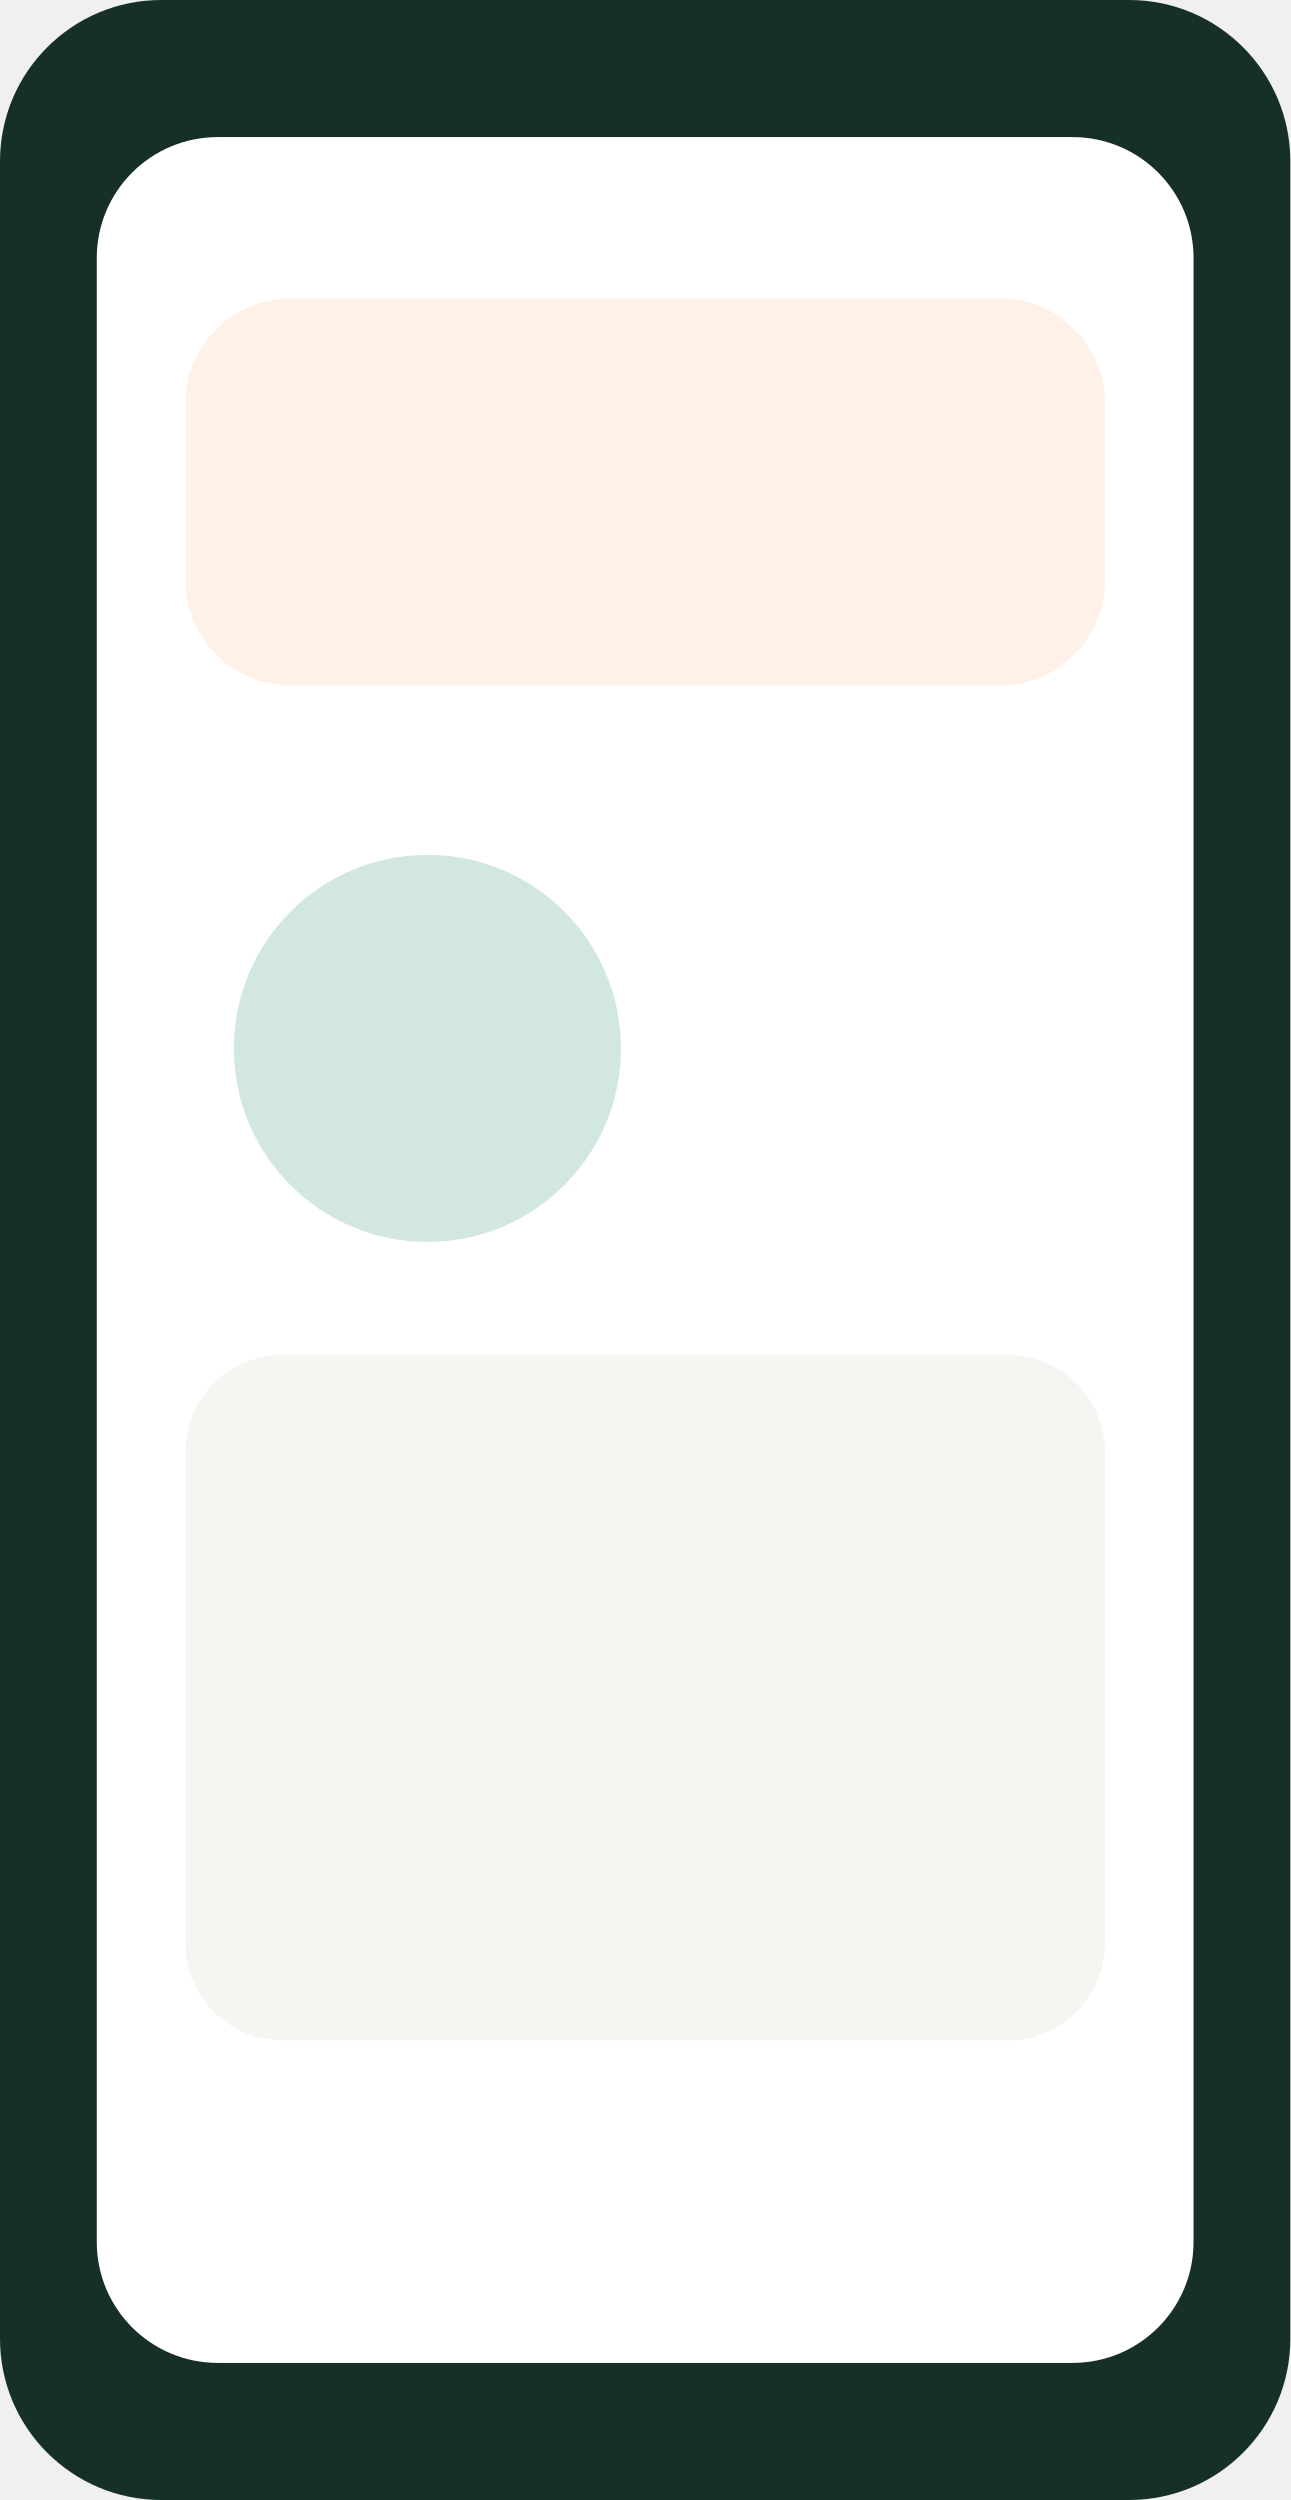
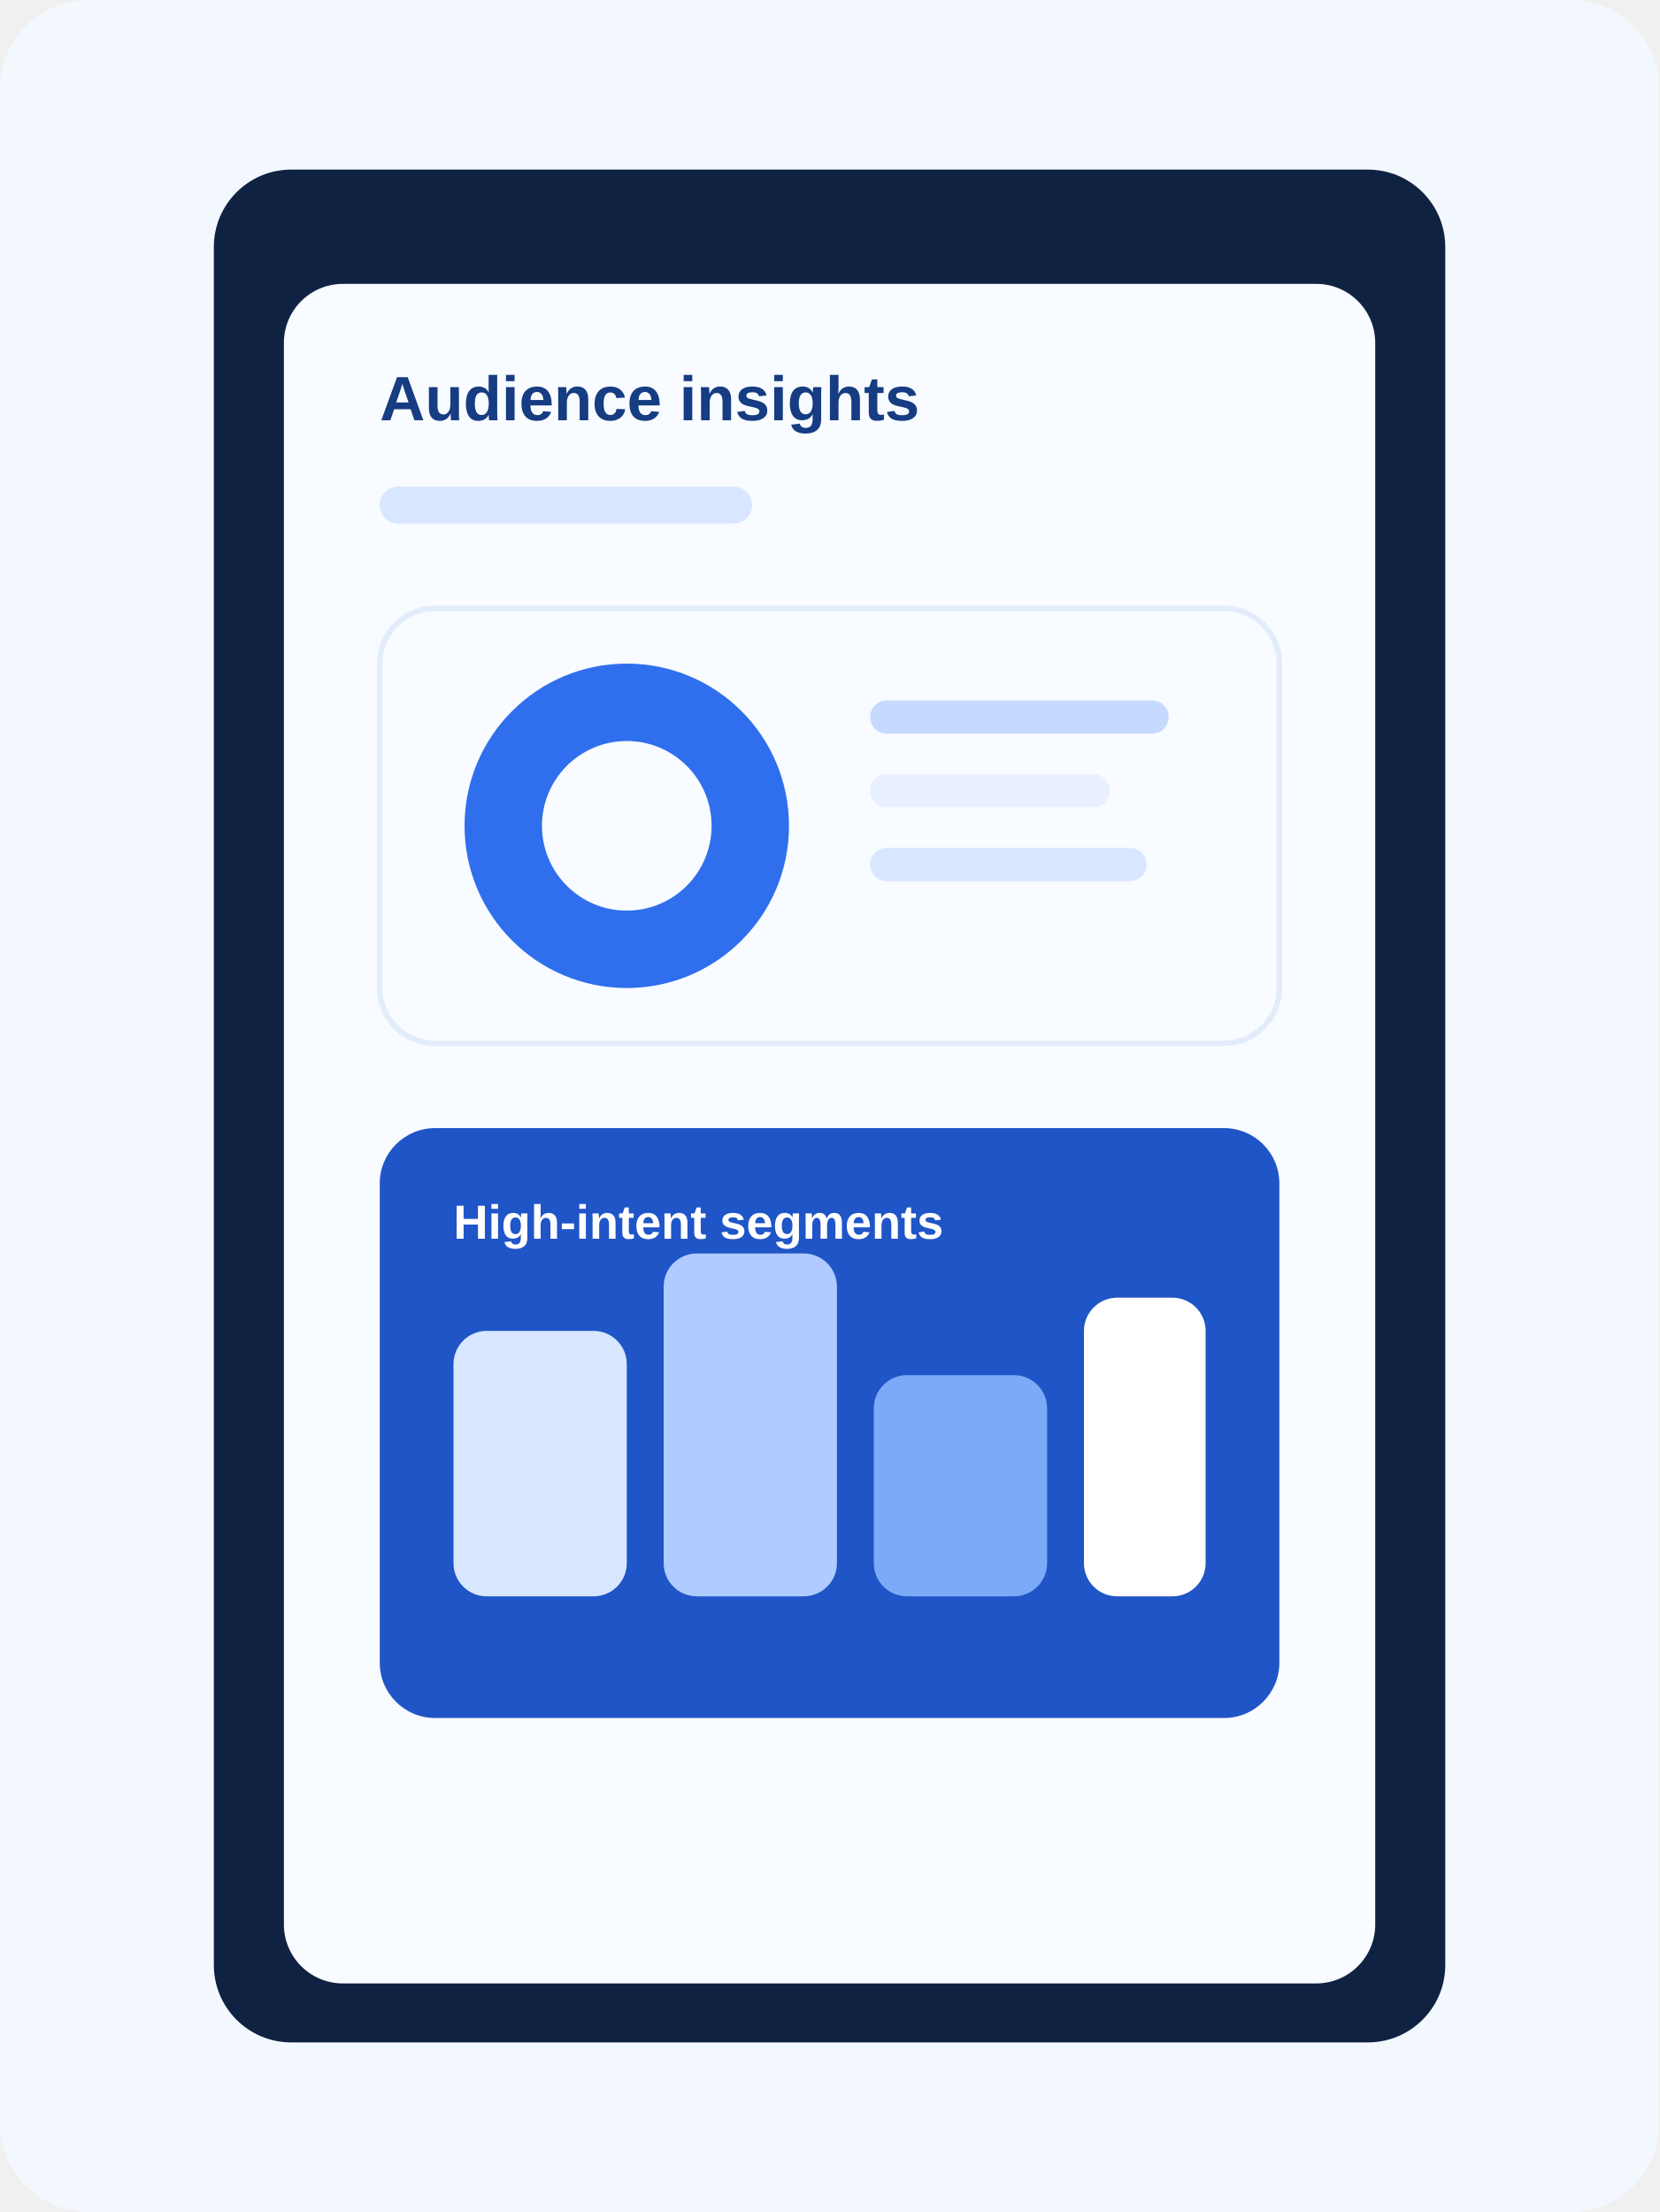
- <svg xmlns="http://www.w3.org/2000/svg" width="320" height="620" viewBox="0 0 320 620" fill="none">
-   <rect width="320" height="620" rx="40" fill="#163027" />
-   <rect x="24" y="34" width="272" height="552" rx="30" fill="#fff" />
-   <rect x="46" y="74" width="228" height="96" rx="26" fill="#FFF0E8" />
-   <circle cx="106" cy="260" r="48" fill="#1F8F63" fill-opacity=".2" />
-   <rect x="46" y="336" width="228" height="170" rx="24" fill="#F4F7F1" />
+ <svg xmlns="http://www.w3.org/2000/svg" width="900" height="1200" viewBox="0 0 900 1200" fill="none">
+   <rect width="900" height="1200" rx="48" fill="#F3F8FF" />
+   <rect x="116" y="92" width="668" height="1016" rx="42" fill="#102242" />
+   <rect x="154" y="154" width="592" height="922" rx="32" fill="#F8FBFF" />
+   <text x="206" y="228" fill="#163C82" font-family="Arial, sans-serif" font-size="34" font-weight="700">Audience insights</text>
+   <rect x="206" y="264" width="202" height="20" rx="10" fill="#D8E6FF" />
+   <rect x="206" y="330" width="488" height="236" rx="30" fill="#F8FBFF" stroke="#E2ECFB" stroke-width="3" />
+   <circle cx="340" cy="448" r="88" fill="#2F6FED" />
+   <circle cx="340" cy="448" r="46" fill="#F8FBFF" />
+   <rect x="472" y="380" width="162" height="18" rx="9" fill="#C6DAFF" />
+   <rect x="472" y="420" width="130" height="18" rx="9" fill="#E8F0FF" />
+   <rect x="472" y="460" width="150" height="18" rx="9" fill="#D8E6FF" />
+   <rect x="206" y="612" width="488" height="320" rx="30" fill="#1F55C7" />
+   <text x="246" y="672" fill="#fff" font-family="Arial, sans-serif" font-size="26" font-weight="700">High-intent segments</text>
+   <rect x="246" y="722" width="94" height="144" rx="18" fill="#D8E6FF" />
+   <rect x="360" y="680" width="94" height="186" rx="18" fill="#AFCBFF" />
+   <rect x="474" y="746" width="94" height="120" rx="18" fill="#7DAAF8" />
+   <rect x="588" y="704" width="66" height="162" rx="18" fill="#fff" />
</svg>
